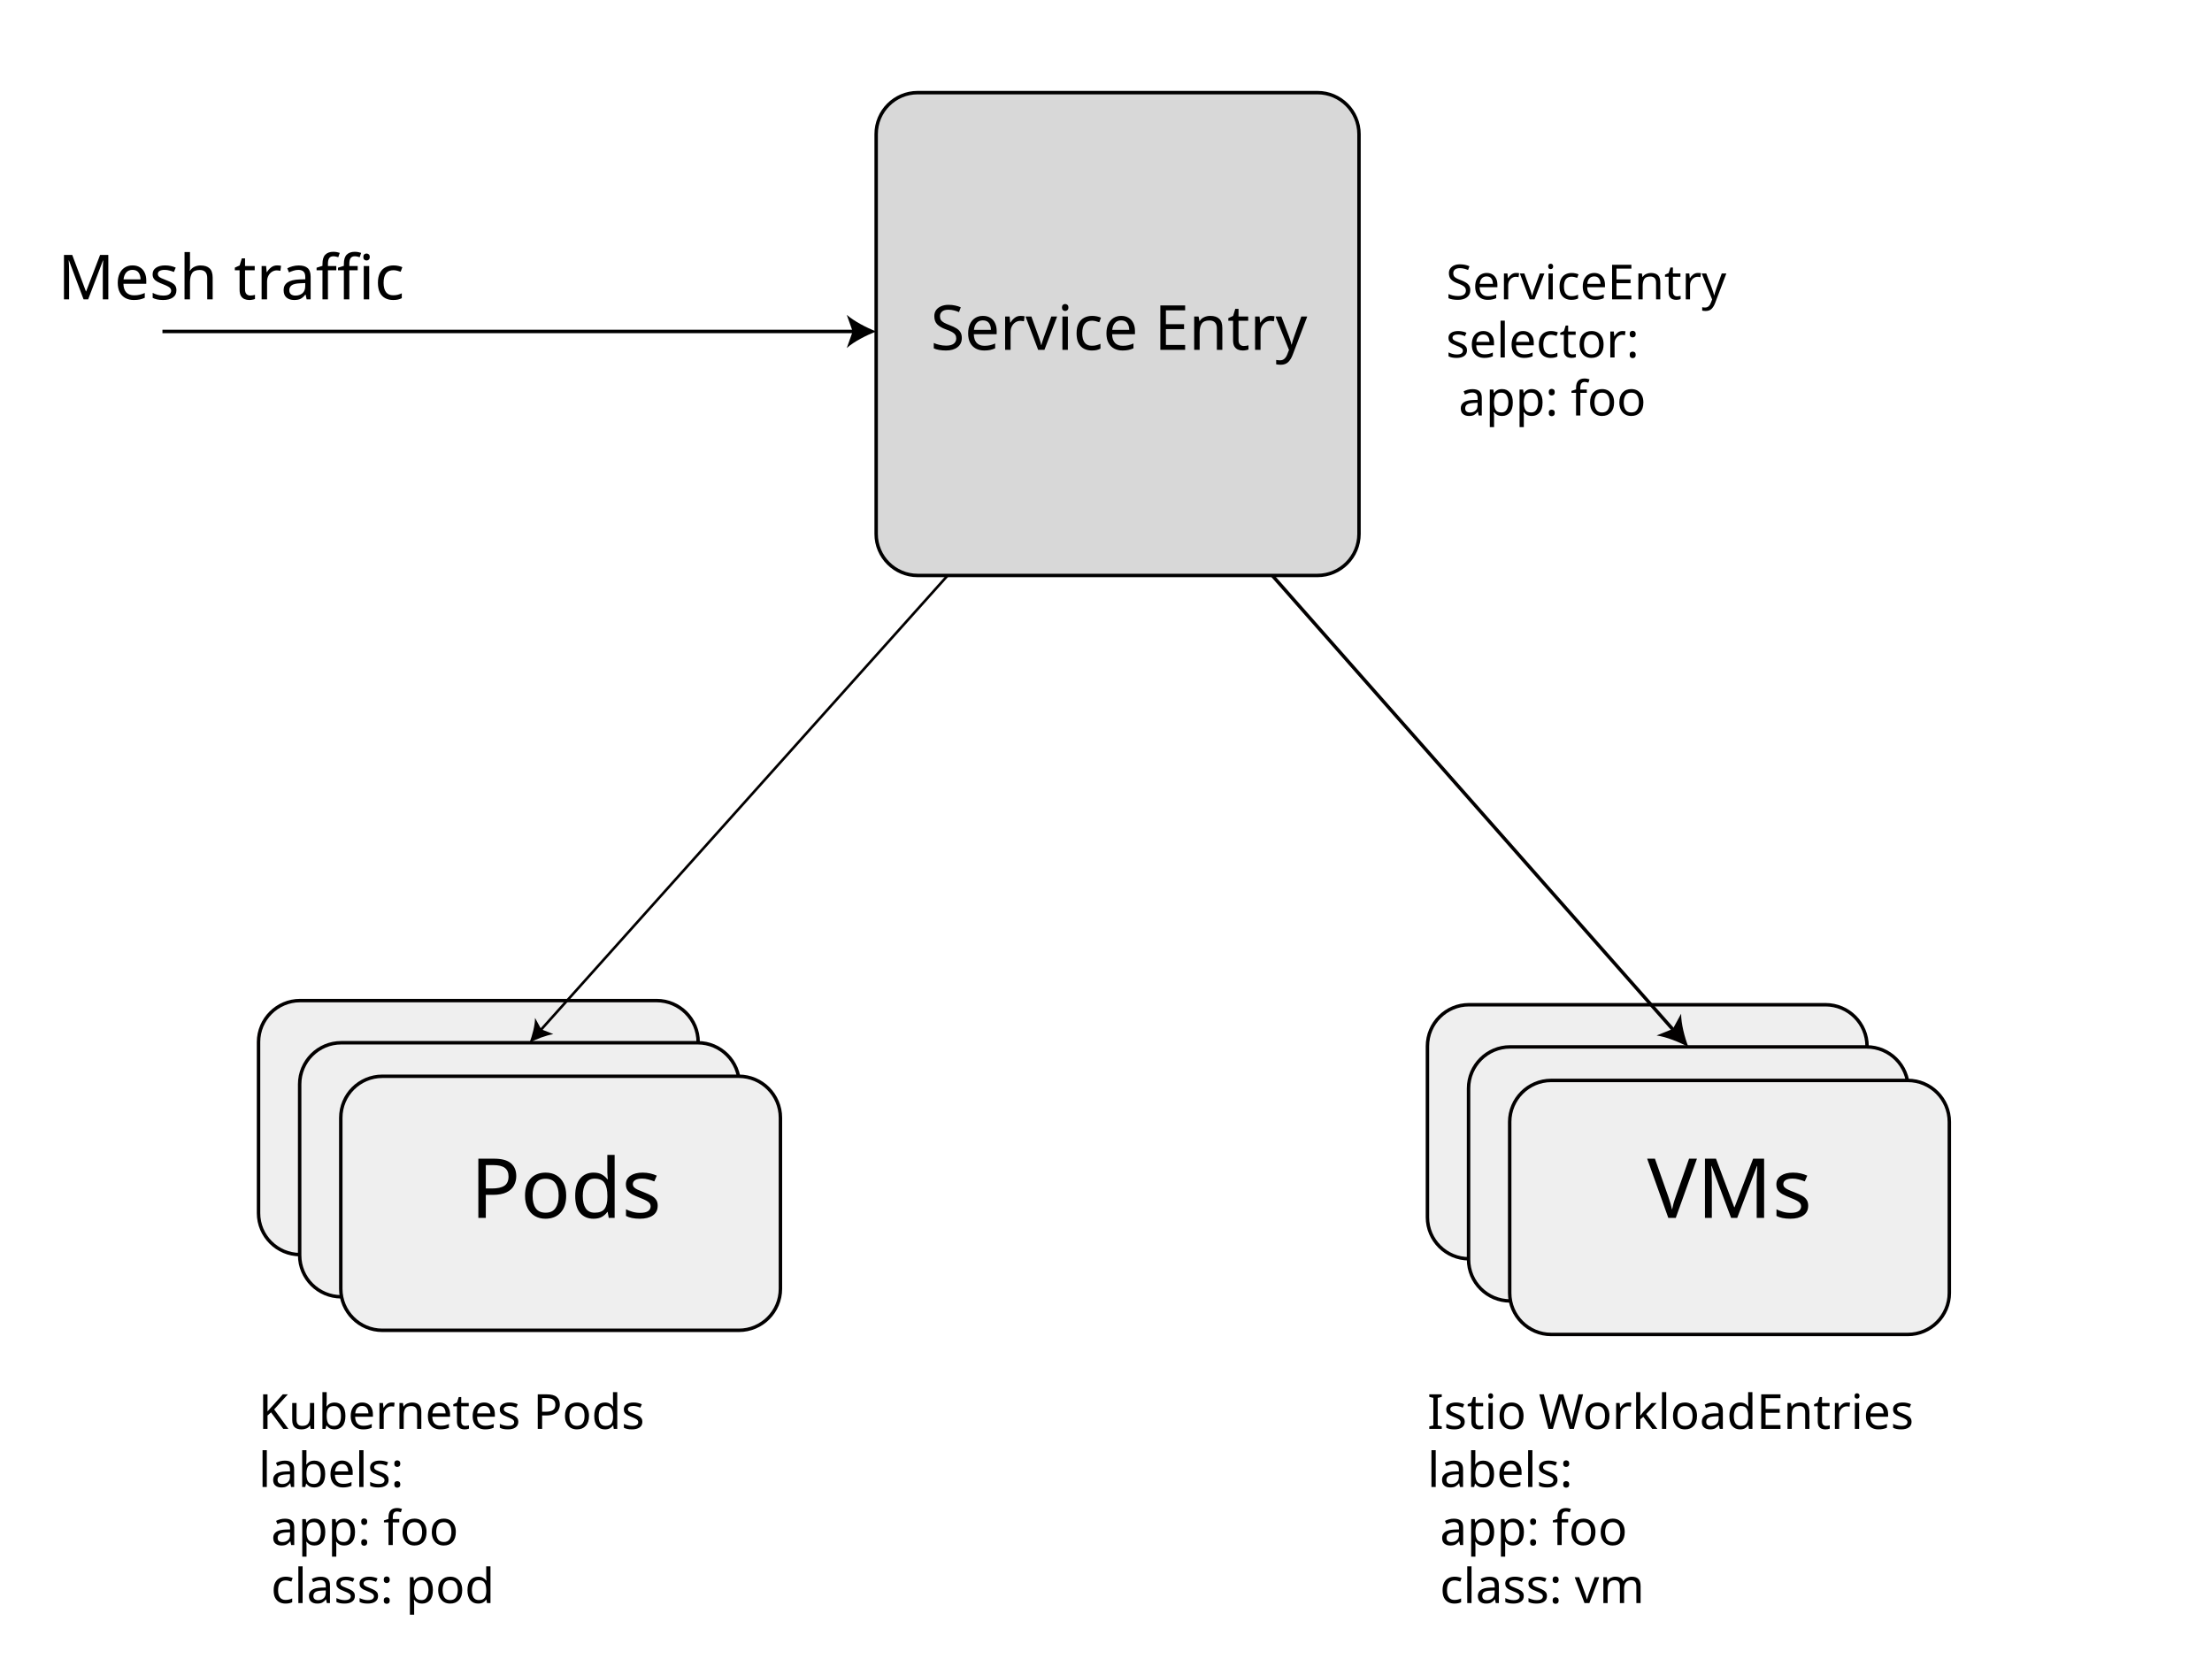
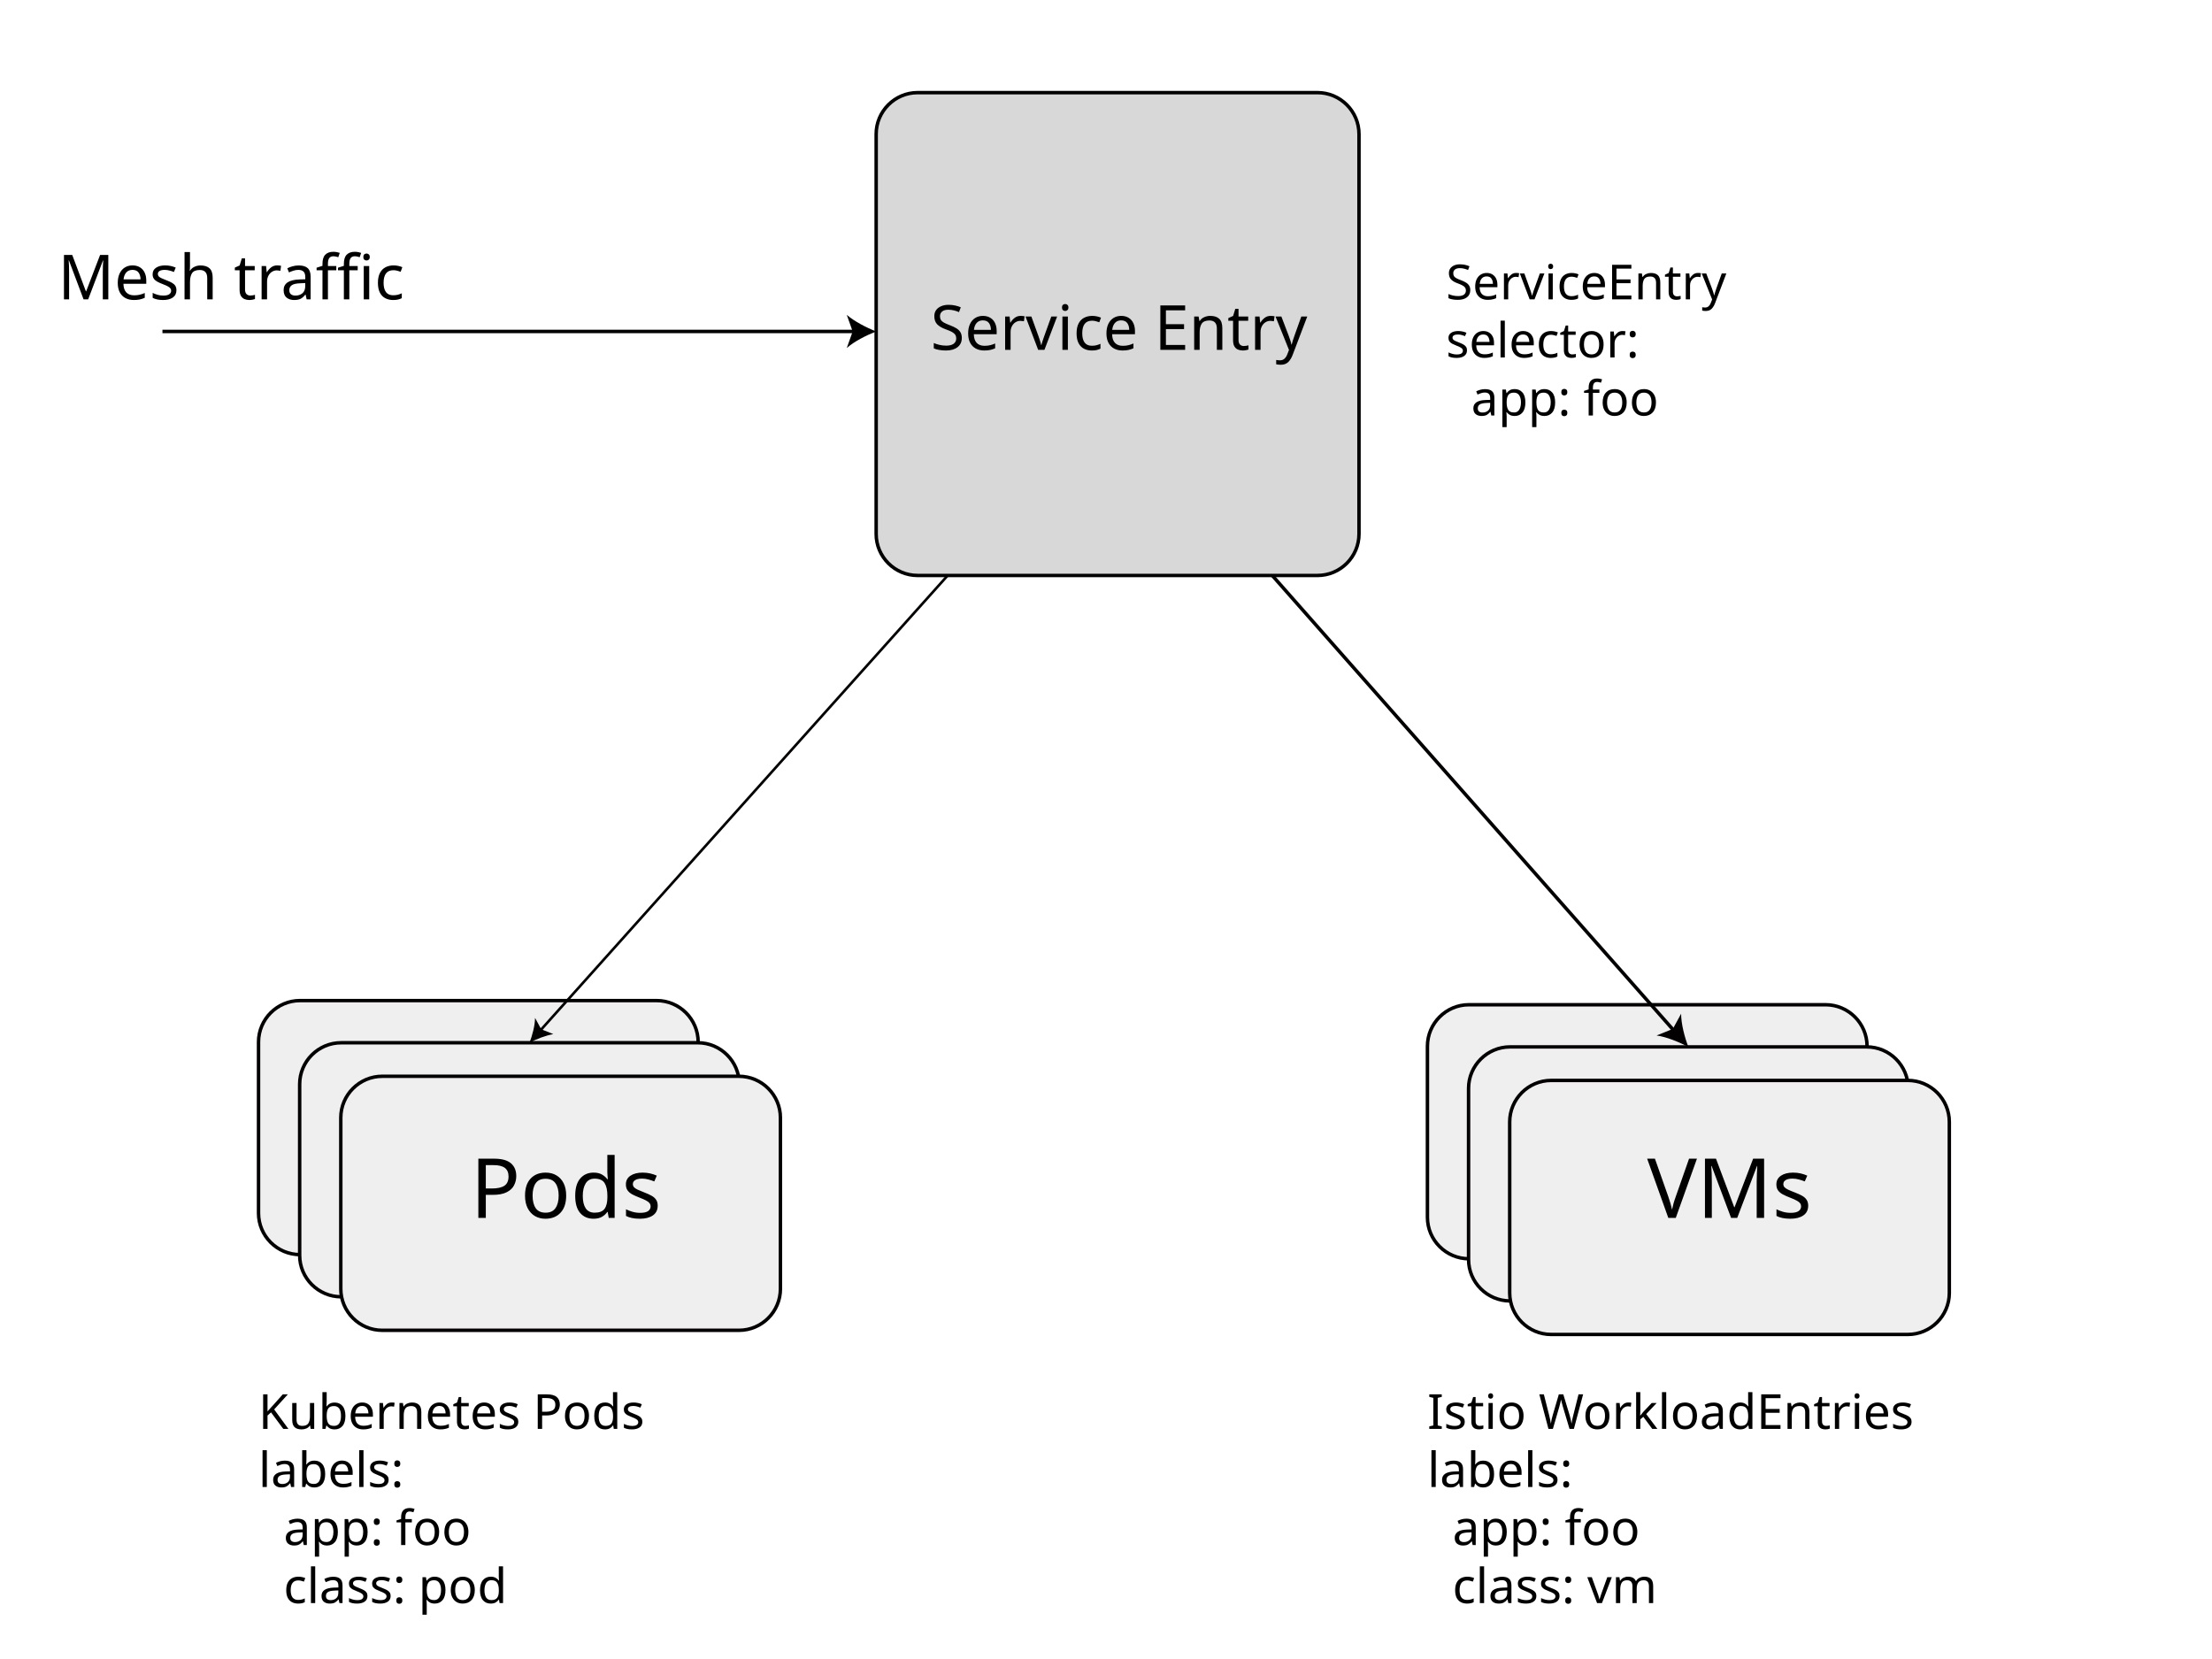
- <svg xmlns="http://www.w3.org/2000/svg" id="Layer_1" x="0" y="0" version="1.1" viewBox="0 0 640 480" xml:space="preserve" style="enable-background:new 0 0 640 480">
-   <style type="text/css">.st0,.st1{fill:#d8d8d8;stroke:#000;stroke-miterlimit:10}.st1{fill:none}.st2{font-family:'ArialMT'}.st3{font-size:18px}.st4{fill:#efefef;stroke:#020000;stroke-miterlimit:10}.st5{font-size:24px}.st6{font-size:14px}.st7{fill:none;stroke:#020000;stroke-width:.75;stroke-miterlimit:10}.st8{fill:#020000}.st9{fill:none;stroke:#020000;stroke-miterlimit:10}</style>
-   <path d="M381.2,166.5H265.5c-6.6,0-12-5.4-12-12V38.8c0-6.6,5.4-12,12-12h115.7c6.6,0,12,5.4,12,12v115.7 C393.2,161.1,387.8,166.5,381.2,166.5z" class="st0" />
+ <svg xmlns="http://www.w3.org/2000/svg" version="1.1" id="Layer_1" x="0px" y="0px" viewBox="0 0 640 480" style="enable-background:new 0 0 640 480;" xml:space="preserve">
+   <style type="text/css">
+ 	.st0{fill:#D8D8D8;stroke:#000000;stroke-miterlimit:10;}
+ 	.st1{fill:none;stroke:#000000;stroke-miterlimit:10;}
+ 	.st2{font-family:'ArialMT';}
+ 	.st3{font-size:18px;}
+ 	.st4{fill:#EFEFEF;stroke:#020000;stroke-miterlimit:10;}
+ 	.st5{font-size:24px;}
+ 	.st6{font-size:14px;}
+ 	.st7{fill:none;stroke:#020000;stroke-width:0.75;stroke-miterlimit:10;}
+ 	.st8{fill:#020000;}
+ 	.st9{fill:none;stroke:#020000;stroke-miterlimit:10;}
+ </style>
+   <path class="st0" d="M381.2,166.5H265.5c-6.6,0-12-5.4-12-12V38.8c0-6.6,5.4-12,12-12h115.7c6.6,0,12,5.4,12,12v115.7  C393.2,161.1,387.8,166.5,381.2,166.5z" />
  <g>
    <g>
-       <line x1="47" x2="247.5" y1="95.9" y2="95.9" class="st1" />
+       <line class="st1" x1="47" y1="95.9" x2="247.5" y2="95.9" />
      <g>
        <path d="M253.5,95.9c-2.8,1.1-6.4,2.9-8.5,4.8l1.7-4.8l-1.7-4.8C247.2,93,250.7,94.8,253.5,95.9z" />
      </g>
    </g>
  </g>
-   <text class="st2 st3" transform="matrix(1 0 0 1 16.7588 86.617)">Mesh traffic</text>
-   <text class="st2 st3" transform="matrix(1 0 0 1 269.2493 101.2239)">Service Entry</text>
-   <path d="M190,363H86.8c-6.6,0-12-5.4-12-12v-49.5c0-6.6,5.4-12,12-12H190c6.6,0,12,5.4,12,12V351 C202,357.6,196.6,363,190,363z" class="st4" />
-   <path d="M201.9,375.2H98.7c-6.6,0-12-5.4-12-12v-49.5c0-6.6,5.4-12,12-12h103.2c6.6,0,12,5.4,12,12v49.5 C213.9,369.8,208.5,375.2,201.9,375.2z" class="st4" />
-   <path d="M213.8,384.9H110.6c-6.6,0-12-5.4-12-12v-49.5c0-6.6,5.4-12,12-12h103.2c6.6,0,12,5.4,12,12v49.5 C225.8,379.5,220.4,384.9,213.8,384.9z" class="st4" />
-   <text class="st2 st5" transform="matrix(1 0 0 1 136.0748 352.3823)">Pods</text>
-   <path d="M528.2,364.2H425c-6.6,0-12-5.4-12-12v-49.5c0-6.6,5.4-12,12-12h103.2c6.6,0,12,5.4,12,12v49.5 C540.2,358.8,534.8,364.2,528.2,364.2z" class="st4" />
-   <path d="M540.1,376.4H436.9c-6.6,0-12-5.4-12-12v-49.5c0-6.6,5.4-12,12-12h103.2c6.6,0,12,5.4,12,12v49.5 C552.1,371,546.7,376.4,540.1,376.4z" class="st4" />
-   <path d="M552,386.1H448.8c-6.6,0-12-5.4-12-12v-49.5c0-6.6,5.4-12,12-12H552c6.6,0,12,5.4,12,12v49.5 C564,380.7,558.6,386.1,552,386.1z" class="st4" />
-   <text class="st2 st5" transform="matrix(1 0 0 1 476.5728 352.382)">VMs</text>
+   <text transform="matrix(1 0 0 1 16.7588 86.617)" class="st2 st3">Mesh traffic</text>
+   <text transform="matrix(1 0 0 1 269.2493 101.2239)" class="st2 st3">Service Entry</text>
+   <path class="st4" d="M190,363H86.8c-6.6,0-12-5.4-12-12v-49.5c0-6.6,5.4-12,12-12H190c6.6,0,12,5.4,12,12V351  C202,357.6,196.6,363,190,363z" />
+   <path class="st4" d="M201.9,375.2H98.7c-6.6,0-12-5.4-12-12v-49.5c0-6.6,5.4-12,12-12h103.2c6.6,0,12,5.4,12,12v49.5  C213.9,369.8,208.5,375.2,201.9,375.2z" />
+   <path class="st4" d="M213.8,384.9H110.6c-6.6,0-12-5.4-12-12v-49.5c0-6.6,5.4-12,12-12h103.2c6.6,0,12,5.4,12,12v49.5  C225.8,379.5,220.4,384.9,213.8,384.9z" />
+   <text transform="matrix(1 0 0 1 136.0748 352.3823)" class="st2 st5">Pods</text>
+   <path class="st4" d="M528.2,364.2H425c-6.6,0-12-5.4-12-12v-49.5c0-6.6,5.4-12,12-12h103.2c6.6,0,12,5.4,12,12v49.5  C540.2,358.8,534.8,364.2,528.2,364.2z" />
+   <path class="st4" d="M540.1,376.4H436.9c-6.6,0-12-5.4-12-12v-49.5c0-6.6,5.4-12,12-12h103.2c6.6,0,12,5.4,12,12v49.5  C552.1,371,546.7,376.4,540.1,376.4z" />
+   <path class="st4" d="M552,386.1H448.8c-6.6,0-12-5.4-12-12v-49.5c0-6.6,5.4-12,12-12H552c6.6,0,12,5.4,12,12v49.5  C564,380.7,558.6,386.1,552,386.1z" />
+   <text transform="matrix(1 0 0 1 476.5728 352.382)" class="st2 st5">VMs</text>
  <text transform="matrix(1 0 0 1 74.7761 413.4272)">
    <tspan x="0" y="0" class="st2 st6">Kubernetes Pods</tspan>
    <tspan x="0" y="16.8" class="st2 st6">labels:</tspan>
-     <tspan x="0" y="33.6" class="st2 st6"> app: foo</tspan>
-     <tspan x="0" y="50.4" class="st2 st6"> class: pod</tspan>
+     <tspan x="0" y="33.6" class="st2 st6">  app: foo</tspan>
+     <tspan x="0" y="50.4" class="st2 st6">  class: pod</tspan>
  </text>
  <text transform="matrix(1 0 0 1 412.9753 413.4275)">
    <tspan x="0" y="0" class="st2 st6">Istio WorkloadEntries</tspan>
    <tspan x="0" y="16.8" class="st2 st6">labels:</tspan>
-     <tspan x="0" y="33.6" class="st2 st6"> app: foo</tspan>
-     <tspan x="0" y="50.4" class="st2 st6"> class: vm</tspan>
+     <tspan x="0" y="33.6" class="st2 st6">  app: foo</tspan>
+     <tspan x="0" y="50.4" class="st2 st6">  class: vm</tspan>
  </text>
  <text transform="matrix(1 0 0 1 418.3678 86.6168)">
    <tspan x="0" y="0" class="st2 st6">ServiceEntry</tspan>
    <tspan x="0" y="16.8" class="st2 st6">selector:</tspan>
-     <tspan x="0" y="33.6" class="st2 st6"> app: foo</tspan>
+     <tspan x="0" y="33.6" class="st2 st6">  app: foo</tspan>
  </text>
  <g>
    <g>
-       <line x1="274.2" x2="156.2" y1="166.5" y2="298.3" class="st7" />
+       <line class="st7" x1="274.2" y1="166.5" x2="156.2" y2="298.3" />
      <g>
-         <path d="M153.2,301.7c0.8-2.1,1.6-5,1.6-7.2l1.8,3.3l3.5,1.4C157.9,299.6,155.2,300.6,153.2,301.7z" class="st8" />
+         <path class="st8" d="M153.2,301.7c0.8-2.1,1.6-5,1.6-7.2l1.8,3.3l3.5,1.4C157.9,299.6,155.2,300.6,153.2,301.7z" />
      </g>
    </g>
  </g>
  <g>
    <g>
-       <line x1="368.1" x2="484.5" y1="166.5" y2="298.4" class="st9" />
+       <line class="st9" x1="368.1" y1="166.5" x2="484.5" y2="298.4" />
      <g>
-         <path d="M488.5,302.9c-2.7-1.4-6.3-2.9-9.2-3.3l4.7-1.9l2.4-4.4C486.4,296.2,487.4,300.1,488.5,302.9z" class="st8" />
+         <path class="st8" d="M488.5,302.9c-2.7-1.4-6.3-2.9-9.2-3.3l4.7-1.9l2.4-4.4C486.4,296.2,487.4,300.1,488.5,302.9z" />
      </g>
    </g>
  </g>
</svg>
